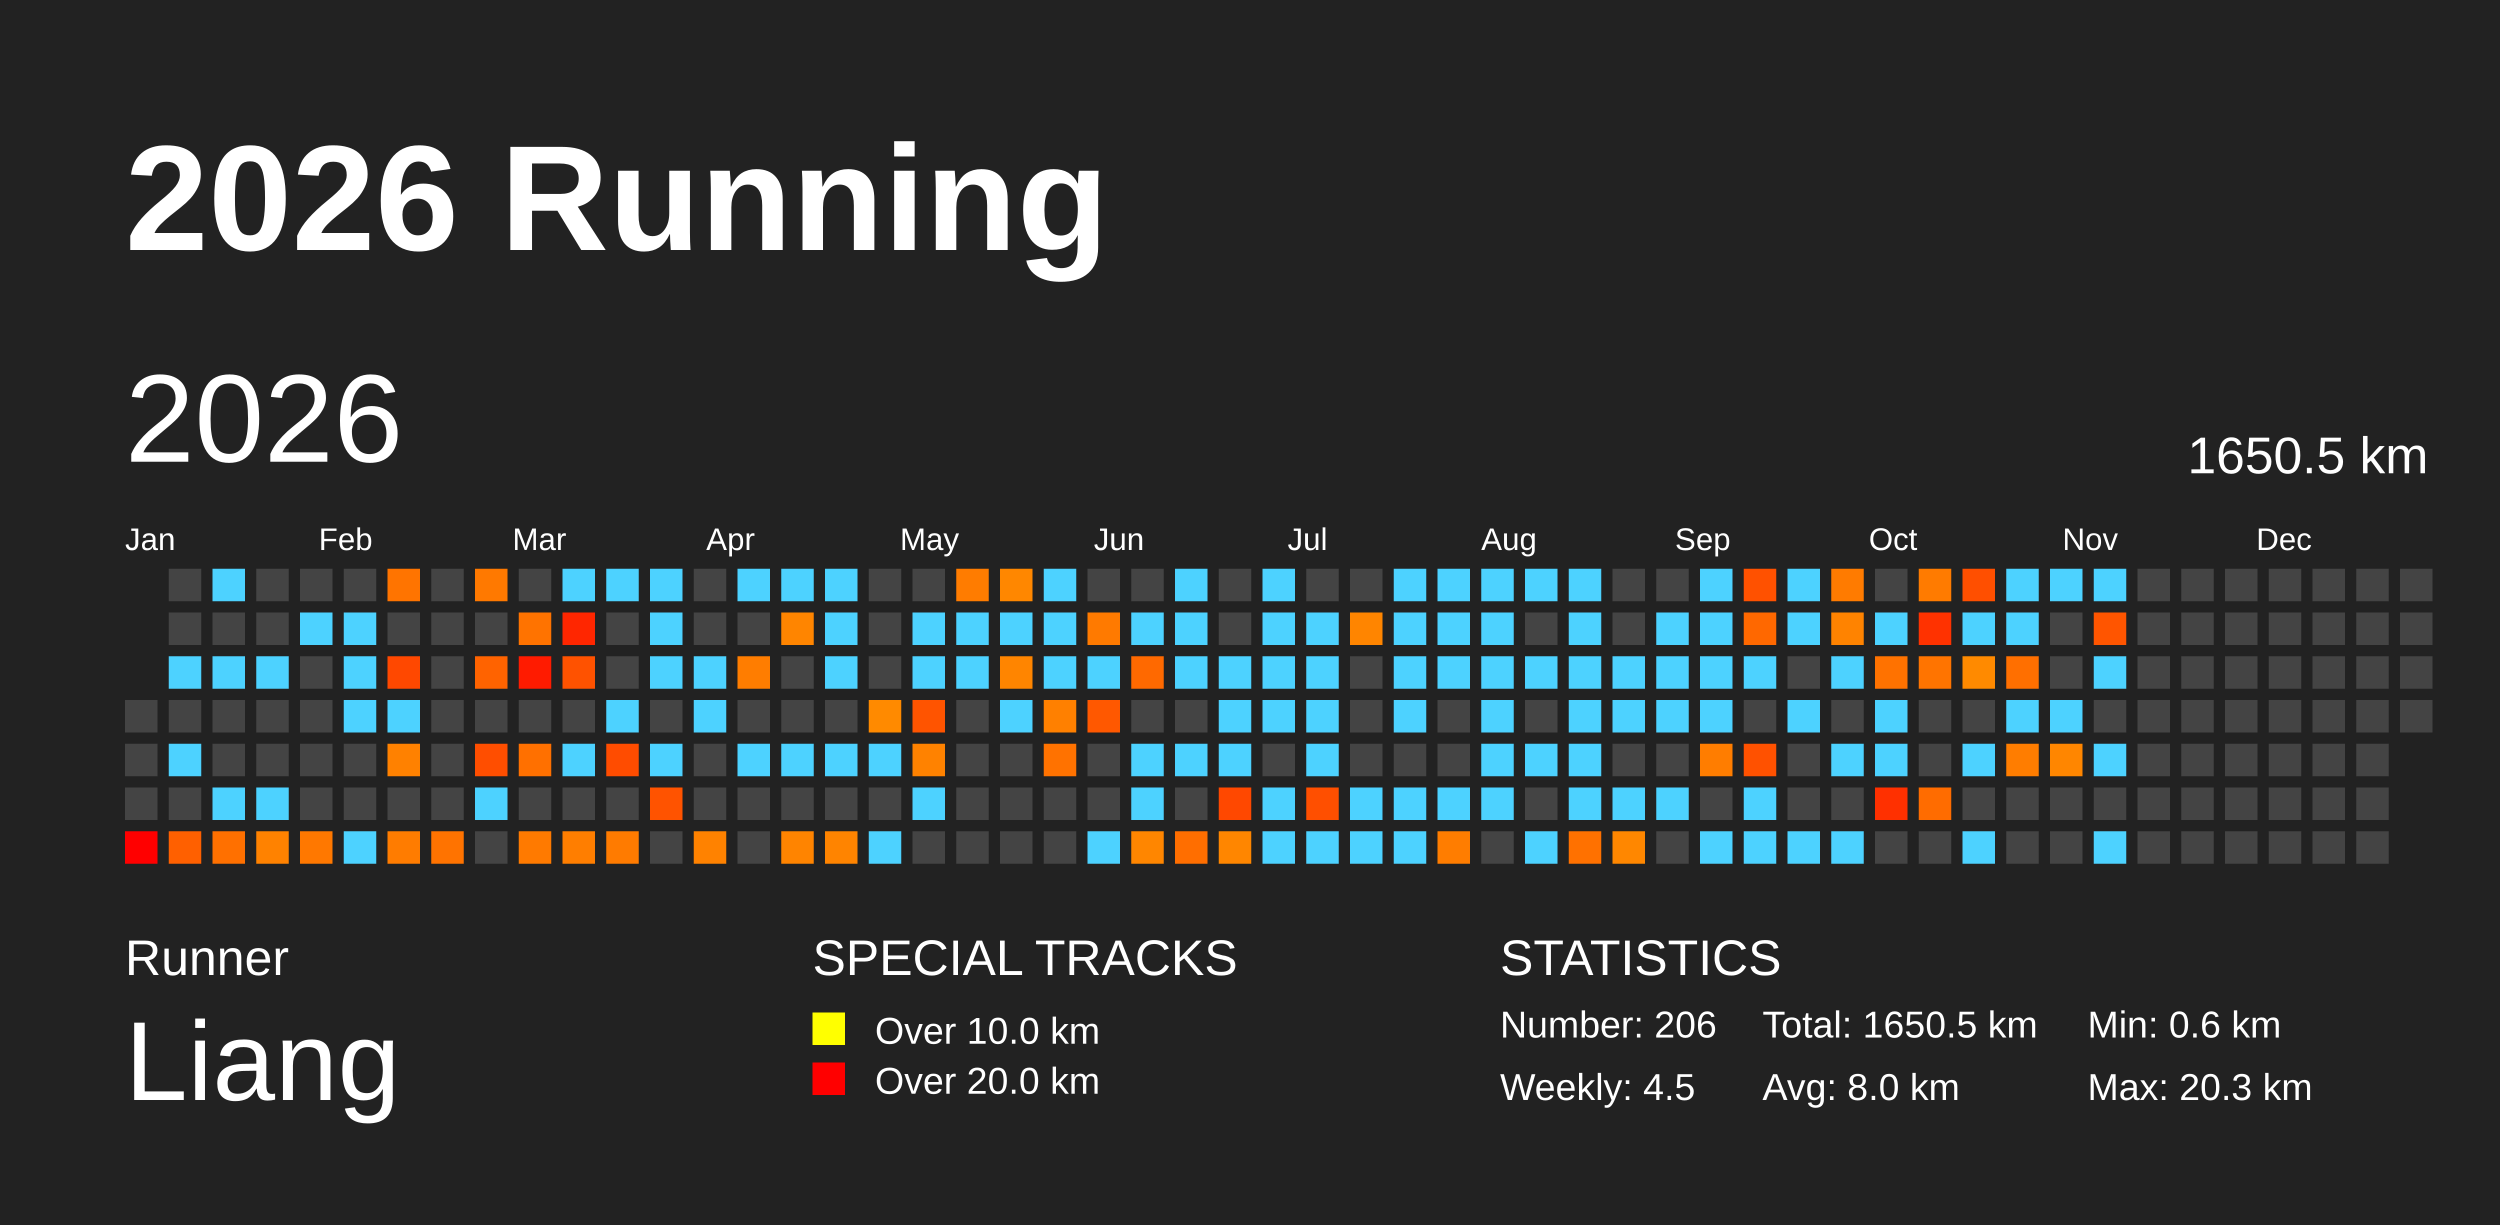
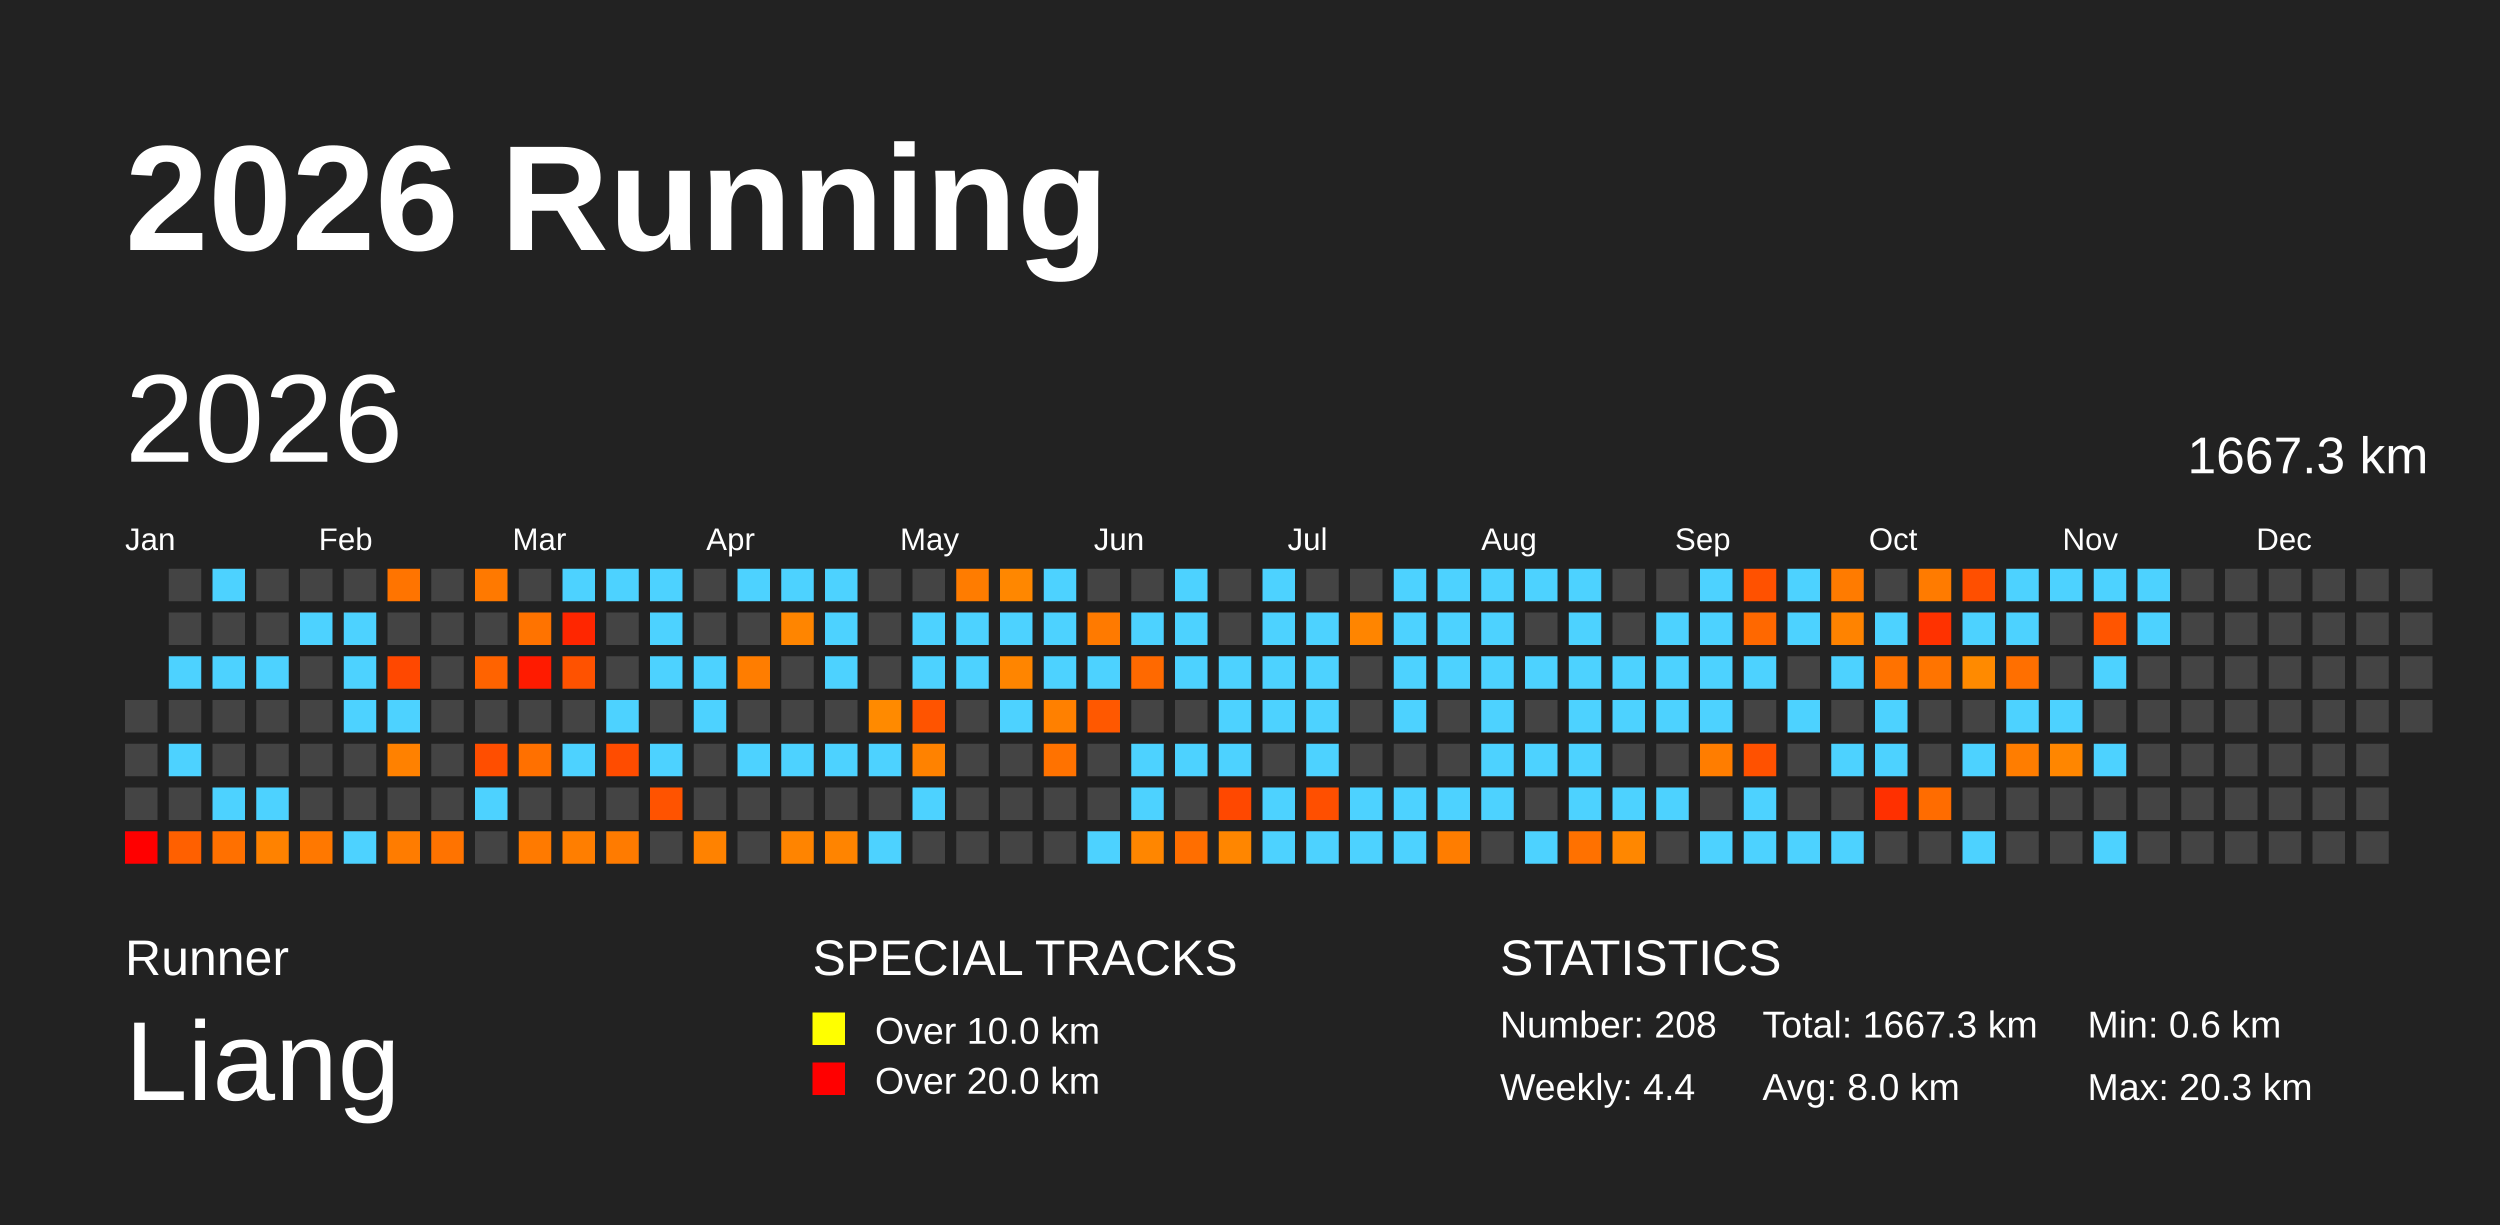
<svg xmlns="http://www.w3.org/2000/svg" baseProfile="full" height="98mm" version="1.1" viewBox="0,0,200,98" width="200mm">
  <defs />
  <rect fill="#222222" height="98" width="200" x="0" y="0" />
  <text fill="#FFFFFF" style="font-size:12px; font-family:Arial; font-weight:bold;" x="10" y="20">2026 Running</text>
  <text fill="#FFFFFF" style="font-size:4px; font-family:Arial" x="10" y="78">Runner</text>
  <text fill="#FFFFFF" style="font-size:9px; font-family:Arial" x="10" y="88">Liang</text>
  <text fill="#FFFFFF" style="font-size:4px; font-family:Arial" x="65" y="78">SPECIAL TRACKS</text>
  <rect fill="yellow" height="2.6" width="2.6" x="65" y="81" />
  <text fill="#FFFFFF" style="font-size:3px; font-family:Arial" x="70" y="83.5">Over 10.0 km</text>
  <rect fill="red" height="2.6" width="2.6" x="65" y="85" />
  <text fill="#FFFFFF" style="font-size:3px; font-family:Arial" x="70" y="87.5">Over 20.0 km</text>
  <text fill="#FFFFFF" style="font-size:4px; font-family:Arial" x="120" y="78">STATISTICS</text>
-   <text fill="#FFFFFF" style="font-size:3px; font-family:Arial" x="120" y="83">Number: 206</text>
-   <text fill="#FFFFFF" style="font-size:3px; font-family:Arial" x="120" y="88">Weekly: 4.5</text>
-   <text fill="#FFFFFF" style="font-size:3px; font-family:Arial" x="141" y="83">Total: 1650.5 km</text>
+   <text fill="#FFFFFF" style="font-size:3px; font-family:Arial" x="120" y="83">Number: 208</text>
+   <text fill="#FFFFFF" style="font-size:3px; font-family:Arial" x="120" y="88">Weekly: 4.4</text>
+   <text fill="#FFFFFF" style="font-size:3px; font-family:Arial" x="141" y="83">Total: 1667.3 km</text>
  <text fill="#FFFFFF" style="font-size:3px; font-family:Arial" x="141" y="88">Avg: 8.0 km</text>
  <text fill="#FFFFFF" style="font-size:3px; font-family:Arial" x="167" y="83">Min: 0.6 km</text>
  <text fill="#FFFFFF" style="font-size:3px; font-family:Arial" x="167" y="88">Max: 20.3 km</text>
  <text dominant-baseline="hanging" fill="#FFFFFF" style="font-size:10.0px; font-family:Arial;" x="10" y="30">2026</text>
-   <text dominant-baseline="hanging" fill="#FFFFFF" style="font-size:4.125px; font-family:Arial;" x="175" y="35">1650.5 km</text>
+   <text dominant-baseline="hanging" fill="#FFFFFF" style="font-size:4.125px; font-family:Arial;" x="175" y="35">1667.3 km</text>
  <text fill="#FFFFFF" style="font-size:2.5px; font-family:Arial" x="10.0" y="44">Jan</text>
  <text fill="#FFFFFF" style="font-size:2.5px; font-family:Arial" x="25.5" y="44">Feb</text>
  <text fill="#FFFFFF" style="font-size:2.5px; font-family:Arial" x="41.0" y="44">Mar</text>
  <text fill="#FFFFFF" style="font-size:2.5px; font-family:Arial" x="56.5" y="44">Apr</text>
  <text fill="#FFFFFF" style="font-size:2.5px; font-family:Arial" x="72.0" y="44">May</text>
  <text fill="#FFFFFF" style="font-size:2.5px; font-family:Arial" x="87.5" y="44">Jun</text>
  <text fill="#FFFFFF" style="font-size:2.5px; font-family:Arial" x="103.0" y="44">Jul</text>
  <text fill="#FFFFFF" style="font-size:2.5px; font-family:Arial" x="118.5" y="44">Aug</text>
  <text fill="#FFFFFF" style="font-size:2.5px; font-family:Arial" x="134.0" y="44">Sep</text>
  <text fill="#FFFFFF" style="font-size:2.5px; font-family:Arial" x="149.5" y="44">Oct</text>
  <text fill="#FFFFFF" style="font-size:2.5px; font-family:Arial" x="165.0" y="44">Nov</text>
  <text fill="#FFFFFF" style="font-size:2.5px; font-family:Arial" x="180.5" y="44">Dec</text>
  <rect fill="#444444" height="2.6" width="2.6" x="10.0" y="56.0" />
  <rect fill="#444444" height="2.6" width="2.6" x="10.0" y="59.5" />
  <rect fill="#444444" height="2.6" width="2.6" x="10.0" y="63.0" />
  <rect fill="red" height="2.6" width="2.6" x="10.0" y="66.5" />
  <rect fill="#444444" height="2.6" width="2.6" x="13.5" y="45.5" />
  <rect fill="#444444" height="2.6" width="2.6" x="13.5" y="49.0" />
  <rect fill="#4dd2ff" height="2.6" width="2.6" x="13.5" y="52.5" />
  <rect fill="#444444" height="2.6" width="2.6" x="13.5" y="56.0" />
  <rect fill="#4dd2ff" height="2.6" width="2.6" x="13.5" y="59.5" />
  <rect fill="#444444" height="2.6" width="2.6" x="13.5" y="63.0" />
  <rect fill="#ff6000" height="2.6" width="2.6" x="13.5" y="66.5" />
  <rect fill="#4dd2ff" height="2.6" width="2.6" x="17.0" y="45.5" />
  <rect fill="#444444" height="2.6" width="2.6" x="17.0" y="49.0" />
  <rect fill="#4dd2ff" height="2.6" width="2.6" x="17.0" y="52.5" />
  <rect fill="#444444" height="2.6" width="2.6" x="17.0" y="56.0" />
  <rect fill="#444444" height="2.6" width="2.6" x="17.0" y="59.5" />
  <rect fill="#4dd2ff" height="2.6" width="2.6" x="17.0" y="63.0" />
  <rect fill="#ff7000" height="2.6" width="2.6" x="17.0" y="66.5" />
  <rect fill="#444444" height="2.6" width="2.6" x="20.5" y="45.5" />
  <rect fill="#444444" height="2.6" width="2.6" x="20.5" y="49.0" />
  <rect fill="#4dd2ff" height="2.6" width="2.6" x="20.5" y="52.5" />
  <rect fill="#444444" height="2.6" width="2.6" x="20.5" y="56.0" />
  <rect fill="#444444" height="2.6" width="2.6" x="20.5" y="59.5" />
  <rect fill="#4dd2ff" height="2.6" width="2.6" x="20.5" y="63.0" />
  <rect fill="#ff8200" height="2.6" width="2.6" x="20.5" y="66.5" />
  <rect fill="#444444" height="2.6" width="2.6" x="24.0" y="45.5" />
  <rect fill="#4dd2ff" height="2.6" width="2.6" x="24.0" y="49.0" />
  <rect fill="#444444" height="2.6" width="2.6" x="24.0" y="52.5" />
  <rect fill="#444444" height="2.6" width="2.6" x="24.0" y="56.0" />
  <rect fill="#444444" height="2.6" width="2.6" x="24.0" y="59.5" />
  <rect fill="#444444" height="2.6" width="2.6" x="24.0" y="63.0" />
  <rect fill="#ff7800" height="2.6" width="2.6" x="24.0" y="66.5" />
  <rect fill="#444444" height="2.6" width="2.6" x="27.5" y="45.5" />
  <rect fill="#4dd2ff" height="2.6" width="2.6" x="27.5" y="49.0" />
  <rect fill="#4dd2ff" height="2.6" width="2.6" x="27.5" y="52.5" />
  <rect fill="#4dd2ff" height="2.6" width="2.6" x="27.5" y="56.0" />
  <rect fill="#444444" height="2.6" width="2.6" x="27.5" y="59.5" />
  <rect fill="#444444" height="2.6" width="2.6" x="27.5" y="63.0" />
  <rect fill="#4dd2ff" height="2.6" width="2.6" x="27.5" y="66.5" />
  <rect fill="#ff7400" height="2.6" width="2.6" x="31.0" y="45.5" />
  <rect fill="#444444" height="2.6" width="2.6" x="31.0" y="49.0" />
  <rect fill="#ff4800" height="2.6" width="2.6" x="31.0" y="52.5" />
  <rect fill="#4dd2ff" height="2.6" width="2.6" x="31.0" y="56.0" />
  <rect fill="#ff8100" height="2.6" width="2.6" x="31.0" y="59.5" />
  <rect fill="#444444" height="2.6" width="2.6" x="31.0" y="63.0" />
  <rect fill="#ff7c00" height="2.6" width="2.6" x="31.0" y="66.5" />
  <rect fill="#444444" height="2.6" width="2.6" x="34.5" y="45.5" />
  <rect fill="#444444" height="2.6" width="2.6" x="34.5" y="49.0" />
  <rect fill="#444444" height="2.6" width="2.6" x="34.5" y="52.5" />
  <rect fill="#444444" height="2.6" width="2.6" x="34.5" y="56.0" />
  <rect fill="#444444" height="2.6" width="2.6" x="34.5" y="59.5" />
  <rect fill="#444444" height="2.6" width="2.6" x="34.5" y="63.0" />
  <rect fill="#ff7300" height="2.6" width="2.6" x="34.5" y="66.5" />
  <rect fill="#ff7900" height="2.6" width="2.6" x="38.0" y="45.5" />
  <rect fill="#444444" height="2.6" width="2.6" x="38.0" y="49.0" />
  <rect fill="#ff6300" height="2.6" width="2.6" x="38.0" y="52.5" />
  <rect fill="#444444" height="2.6" width="2.6" x="38.0" y="56.0" />
  <rect fill="#ff4e00" height="2.6" width="2.6" x="38.0" y="59.5" />
  <rect fill="#4dd2ff" height="2.6" width="2.6" x="38.0" y="63.0" />
  <rect fill="#444444" height="2.6" width="2.6" x="38.0" y="66.5" />
  <rect fill="#444444" height="2.6" width="2.6" x="41.5" y="45.5" />
  <rect fill="#ff7300" height="2.6" width="2.6" x="41.5" y="49.0" />
  <rect fill="#ff1b00" height="2.6" width="2.6" x="41.5" y="52.5" />
  <rect fill="#444444" height="2.6" width="2.6" x="41.5" y="56.0" />
  <rect fill="#ff7000" height="2.6" width="2.6" x="41.5" y="59.5" />
  <rect fill="#444444" height="2.6" width="2.6" x="41.5" y="63.0" />
  <rect fill="#ff7a00" height="2.6" width="2.6" x="41.5" y="66.5" />
  <rect fill="#4dd2ff" height="2.6" width="2.6" x="45.0" y="45.5" />
  <rect fill="#ff2600" height="2.6" width="2.6" x="45.0" y="49.0" />
  <rect fill="#ff5200" height="2.6" width="2.6" x="45.0" y="52.5" />
  <rect fill="#444444" height="2.6" width="2.6" x="45.0" y="56.0" />
  <rect fill="#4dd2ff" height="2.6" width="2.6" x="45.0" y="59.5" />
  <rect fill="#444444" height="2.6" width="2.6" x="45.0" y="63.0" />
  <rect fill="#ff7e00" height="2.6" width="2.6" x="45.0" y="66.5" />
  <rect fill="#4dd2ff" height="2.6" width="2.6" x="48.5" y="45.5" />
  <rect fill="#444444" height="2.6" width="2.6" x="48.5" y="49.0" />
  <rect fill="#444444" height="2.6" width="2.6" x="48.5" y="52.5" />
  <rect fill="#4dd2ff" height="2.6" width="2.6" x="48.5" y="56.0" />
  <rect fill="#ff4c00" height="2.6" width="2.6" x="48.5" y="59.5" />
  <rect fill="#444444" height="2.6" width="2.6" x="48.5" y="63.0" />
  <rect fill="#ff7b00" height="2.6" width="2.6" x="48.5" y="66.5" />
  <rect fill="#4dd2ff" height="2.6" width="2.6" x="52.0" y="45.5" />
  <rect fill="#4dd2ff" height="2.6" width="2.6" x="52.0" y="49.0" />
  <rect fill="#4dd2ff" height="2.6" width="2.6" x="52.0" y="52.5" />
  <rect fill="#444444" height="2.6" width="2.6" x="52.0" y="56.0" />
  <rect fill="#4dd2ff" height="2.6" width="2.6" x="52.0" y="59.5" />
  <rect fill="#ff5300" height="2.6" width="2.6" x="52.0" y="63.0" />
  <rect fill="#444444" height="2.6" width="2.6" x="52.0" y="66.5" />
  <rect fill="#444444" height="2.6" width="2.6" x="55.5" y="45.5" />
  <rect fill="#444444" height="2.6" width="2.6" x="55.5" y="49.0" />
  <rect fill="#4dd2ff" height="2.6" width="2.6" x="55.5" y="52.5" />
  <rect fill="#4dd2ff" height="2.6" width="2.6" x="55.5" y="56.0" />
  <rect fill="#444444" height="2.6" width="2.6" x="55.5" y="59.5" />
  <rect fill="#444444" height="2.6" width="2.6" x="55.5" y="63.0" />
  <rect fill="#ff8200" height="2.6" width="2.6" x="55.5" y="66.5" />
  <rect fill="#4dd2ff" height="2.6" width="2.6" x="59.0" y="45.5" />
  <rect fill="#444444" height="2.6" width="2.6" x="59.0" y="49.0" />
  <rect fill="#ff7d00" height="2.6" width="2.6" x="59.0" y="52.5" />
  <rect fill="#444444" height="2.6" width="2.6" x="59.0" y="56.0" />
  <rect fill="#4dd2ff" height="2.6" width="2.6" x="59.0" y="59.5" />
  <rect fill="#444444" height="2.6" width="2.6" x="59.0" y="63.0" />
  <rect fill="#444444" height="2.6" width="2.6" x="59.0" y="66.5" />
  <rect fill="#4dd2ff" height="2.6" width="2.6" x="62.5" y="45.5" />
  <rect fill="#ff8500" height="2.6" width="2.6" x="62.5" y="49.0" />
  <rect fill="#444444" height="2.6" width="2.6" x="62.5" y="52.5" />
  <rect fill="#444444" height="2.6" width="2.6" x="62.5" y="56.0" />
  <rect fill="#4dd2ff" height="2.6" width="2.6" x="62.5" y="59.5" />
  <rect fill="#444444" height="2.6" width="2.6" x="62.5" y="63.0" />
  <rect fill="#ff8400" height="2.6" width="2.6" x="62.5" y="66.5" />
  <rect fill="#4dd2ff" height="2.6" width="2.6" x="66.0" y="45.5" />
  <rect fill="#4dd2ff" height="2.6" width="2.6" x="66.0" y="49.0" />
  <rect fill="#4dd2ff" height="2.6" width="2.6" x="66.0" y="52.5" />
  <rect fill="#444444" height="2.6" width="2.6" x="66.0" y="56.0" />
  <rect fill="#4dd2ff" height="2.6" width="2.6" x="66.0" y="59.5" />
  <rect fill="#444444" height="2.6" width="2.6" x="66.0" y="63.0" />
  <rect fill="#ff8400" height="2.6" width="2.6" x="66.0" y="66.5" />
  <rect fill="#444444" height="2.6" width="2.6" x="69.5" y="45.5" />
  <rect fill="#444444" height="2.6" width="2.6" x="69.5" y="49.0" />
  <rect fill="#444444" height="2.6" width="2.6" x="69.5" y="52.5" />
  <rect fill="#ff8a00" height="2.6" width="2.6" x="69.5" y="56.0" />
  <rect fill="#4dd2ff" height="2.6" width="2.6" x="69.5" y="59.5" />
  <rect fill="#444444" height="2.6" width="2.6" x="69.5" y="63.0" />
  <rect fill="#4dd2ff" height="2.6" width="2.6" x="69.5" y="66.5" />
  <rect fill="#444444" height="2.6" width="2.6" x="73.0" y="45.5" />
  <rect fill="#4dd2ff" height="2.6" width="2.6" x="73.0" y="49.0" />
  <rect fill="#4dd2ff" height="2.6" width="2.6" x="73.0" y="52.5" />
  <rect fill="#ff5400" height="2.6" width="2.6" x="73.0" y="56.0" />
  <rect fill="#ff8200" height="2.6" width="2.6" x="73.0" y="59.5" />
  <rect fill="#4dd2ff" height="2.6" width="2.6" x="73.0" y="63.0" />
  <rect fill="#444444" height="2.6" width="2.6" x="73.0" y="66.5" />
  <rect fill="#ff7c00" height="2.6" width="2.6" x="76.5" y="45.5" />
  <rect fill="#4dd2ff" height="2.6" width="2.6" x="76.5" y="49.0" />
  <rect fill="#4dd2ff" height="2.6" width="2.6" x="76.5" y="52.5" />
  <rect fill="#444444" height="2.6" width="2.6" x="76.5" y="56.0" />
  <rect fill="#444444" height="2.6" width="2.6" x="76.5" y="59.5" />
  <rect fill="#444444" height="2.6" width="2.6" x="76.5" y="63.0" />
  <rect fill="#444444" height="2.6" width="2.6" x="76.5" y="66.5" />
  <rect fill="#ff8700" height="2.6" width="2.6" x="80.0" y="45.5" />
  <rect fill="#4dd2ff" height="2.6" width="2.6" x="80.0" y="49.0" />
  <rect fill="#ff8500" height="2.6" width="2.6" x="80.0" y="52.5" />
  <rect fill="#4dd2ff" height="2.6" width="2.6" x="80.0" y="56.0" />
  <rect fill="#444444" height="2.6" width="2.6" x="80.0" y="59.5" />
  <rect fill="#444444" height="2.6" width="2.6" x="80.0" y="63.0" />
  <rect fill="#444444" height="2.6" width="2.6" x="80.0" y="66.5" />
  <rect fill="#4dd2ff" height="2.6" width="2.6" x="83.5" y="45.5" />
  <rect fill="#4dd2ff" height="2.6" width="2.6" x="83.5" y="49.0" />
  <rect fill="#4dd2ff" height="2.6" width="2.6" x="83.5" y="52.5" />
  <rect fill="#ff8000" height="2.6" width="2.6" x="83.5" y="56.0" />
  <rect fill="#ff7200" height="2.6" width="2.6" x="83.5" y="59.5" />
  <rect fill="#444444" height="2.6" width="2.6" x="83.5" y="63.0" />
  <rect fill="#444444" height="2.6" width="2.6" x="83.5" y="66.5" />
  <rect fill="#444444" height="2.6" width="2.6" x="87.0" y="45.5" />
  <rect fill="#ff7a00" height="2.6" width="2.6" x="87.0" y="49.0" />
  <rect fill="#4dd2ff" height="2.6" width="2.6" x="87.0" y="52.5" />
  <rect fill="#ff5800" height="2.6" width="2.6" x="87.0" y="56.0" />
  <rect fill="#444444" height="2.6" width="2.6" x="87.0" y="59.5" />
  <rect fill="#444444" height="2.6" width="2.6" x="87.0" y="63.0" />
  <rect fill="#4dd2ff" height="2.6" width="2.6" x="87.0" y="66.5" />
  <rect fill="#444444" height="2.6" width="2.6" x="90.5" y="45.5" />
  <rect fill="#4dd2ff" height="2.6" width="2.6" x="90.5" y="49.0" />
  <rect fill="#ff6900" height="2.6" width="2.6" x="90.5" y="52.5" />
  <rect fill="#444444" height="2.6" width="2.6" x="90.5" y="56.0" />
  <rect fill="#4dd2ff" height="2.6" width="2.6" x="90.5" y="59.5" />
  <rect fill="#4dd2ff" height="2.6" width="2.6" x="90.5" y="63.0" />
  <rect fill="#ff8600" height="2.6" width="2.6" x="90.5" y="66.5" />
  <rect fill="#4dd2ff" height="2.6" width="2.6" x="94.0" y="45.5" />
  <rect fill="#4dd2ff" height="2.6" width="2.6" x="94.0" y="49.0" />
  <rect fill="#4dd2ff" height="2.6" width="2.6" x="94.0" y="52.5" />
  <rect fill="#444444" height="2.6" width="2.6" x="94.0" y="56.0" />
  <rect fill="#4dd2ff" height="2.6" width="2.6" x="94.0" y="59.5" />
  <rect fill="#444444" height="2.6" width="2.6" x="94.0" y="63.0" />
  <rect fill="#ff6e00" height="2.6" width="2.6" x="94.0" y="66.5" />
  <rect fill="#444444" height="2.6" width="2.6" x="97.5" y="45.5" />
  <rect fill="#444444" height="2.6" width="2.6" x="97.5" y="49.0" />
  <rect fill="#4dd2ff" height="2.6" width="2.6" x="97.5" y="52.5" />
  <rect fill="#4dd2ff" height="2.6" width="2.6" x="97.5" y="56.0" />
  <rect fill="#4dd2ff" height="2.6" width="2.6" x="97.5" y="59.5" />
  <rect fill="#ff4800" height="2.6" width="2.6" x="97.5" y="63.0" />
  <rect fill="#ff8600" height="2.6" width="2.6" x="97.5" y="66.5" />
  <rect fill="#4dd2ff" height="2.6" width="2.6" x="101.0" y="45.5" />
  <rect fill="#4dd2ff" height="2.6" width="2.6" x="101.0" y="49.0" />
  <rect fill="#4dd2ff" height="2.6" width="2.6" x="101.0" y="52.5" />
  <rect fill="#4dd2ff" height="2.6" width="2.6" x="101.0" y="56.0" />
  <rect fill="#444444" height="2.6" width="2.6" x="101.0" y="59.5" />
  <rect fill="#4dd2ff" height="2.6" width="2.6" x="101.0" y="63.0" />
  <rect fill="#4dd2ff" height="2.6" width="2.6" x="101.0" y="66.5" />
  <rect fill="#444444" height="2.6" width="2.6" x="104.5" y="45.5" />
  <rect fill="#4dd2ff" height="2.6" width="2.6" x="104.5" y="49.0" />
  <rect fill="#4dd2ff" height="2.6" width="2.6" x="104.5" y="52.5" />
  <rect fill="#4dd2ff" height="2.6" width="2.6" x="104.5" y="56.0" />
  <rect fill="#4dd2ff" height="2.6" width="2.6" x="104.5" y="59.5" />
  <rect fill="#ff4f00" height="2.6" width="2.6" x="104.5" y="63.0" />
  <rect fill="#4dd2ff" height="2.6" width="2.6" x="104.5" y="66.5" />
  <rect fill="#444444" height="2.6" width="2.6" x="108.0" y="45.5" />
  <rect fill="#ff8500" height="2.6" width="2.6" x="108.0" y="49.0" />
  <rect fill="#444444" height="2.6" width="2.6" x="108.0" y="52.5" />
  <rect fill="#444444" height="2.6" width="2.6" x="108.0" y="56.0" />
  <rect fill="#444444" height="2.6" width="2.6" x="108.0" y="59.5" />
  <rect fill="#4dd2ff" height="2.6" width="2.6" x="108.0" y="63.0" />
  <rect fill="#4dd2ff" height="2.6" width="2.6" x="108.0" y="66.5" />
  <rect fill="#4dd2ff" height="2.6" width="2.6" x="111.5" y="45.5" />
  <rect fill="#4dd2ff" height="2.6" width="2.6" x="111.5" y="49.0" />
  <rect fill="#4dd2ff" height="2.6" width="2.6" x="111.5" y="52.5" />
  <rect fill="#4dd2ff" height="2.6" width="2.6" x="111.5" y="56.0" />
  <rect fill="#444444" height="2.6" width="2.6" x="111.5" y="59.5" />
  <rect fill="#4dd2ff" height="2.6" width="2.6" x="111.5" y="63.0" />
  <rect fill="#4dd2ff" height="2.6" width="2.6" x="111.5" y="66.5" />
  <rect fill="#4dd2ff" height="2.6" width="2.6" x="115.0" y="45.5" />
  <rect fill="#4dd2ff" height="2.6" width="2.6" x="115.0" y="49.0" />
  <rect fill="#4dd2ff" height="2.6" width="2.6" x="115.0" y="52.5" />
  <rect fill="#444444" height="2.6" width="2.6" x="115.0" y="56.0" />
  <rect fill="#444444" height="2.6" width="2.6" x="115.0" y="59.5" />
  <rect fill="#4dd2ff" height="2.6" width="2.6" x="115.0" y="63.0" />
  <rect fill="#ff7d00" height="2.6" width="2.6" x="115.0" y="66.5" />
  <rect fill="#4dd2ff" height="2.6" width="2.6" x="118.5" y="45.5" />
  <rect fill="#4dd2ff" height="2.6" width="2.6" x="118.5" y="49.0" />
  <rect fill="#4dd2ff" height="2.6" width="2.6" x="118.5" y="52.5" />
  <rect fill="#4dd2ff" height="2.6" width="2.6" x="118.5" y="56.0" />
  <rect fill="#4dd2ff" height="2.6" width="2.6" x="118.5" y="59.5" />
  <rect fill="#4dd2ff" height="2.6" width="2.6" x="118.5" y="63.0" />
  <rect fill="#444444" height="2.6" width="2.6" x="118.5" y="66.5" />
  <rect fill="#4dd2ff" height="2.6" width="2.6" x="122.0" y="45.5" />
  <rect fill="#444444" height="2.6" width="2.6" x="122.0" y="49.0" />
  <rect fill="#4dd2ff" height="2.6" width="2.6" x="122.0" y="52.5" />
  <rect fill="#444444" height="2.6" width="2.6" x="122.0" y="56.0" />
  <rect fill="#4dd2ff" height="2.6" width="2.6" x="122.0" y="59.5" />
  <rect fill="#444444" height="2.6" width="2.6" x="122.0" y="63.0" />
  <rect fill="#4dd2ff" height="2.6" width="2.6" x="122.0" y="66.5" />
  <rect fill="#4dd2ff" height="2.6" width="2.6" x="125.5" y="45.5" />
  <rect fill="#4dd2ff" height="2.6" width="2.6" x="125.5" y="49.0" />
  <rect fill="#4dd2ff" height="2.6" width="2.6" x="125.5" y="52.5" />
  <rect fill="#4dd2ff" height="2.6" width="2.6" x="125.5" y="56.0" />
  <rect fill="#4dd2ff" height="2.6" width="2.6" x="125.5" y="59.5" />
  <rect fill="#4dd2ff" height="2.6" width="2.6" x="125.5" y="63.0" />
  <rect fill="#ff7100" height="2.6" width="2.6" x="125.5" y="66.5" />
  <rect fill="#444444" height="2.6" width="2.6" x="129.0" y="45.5" />
  <rect fill="#444444" height="2.6" width="2.6" x="129.0" y="49.0" />
  <rect fill="#4dd2ff" height="2.6" width="2.6" x="129.0" y="52.5" />
  <rect fill="#4dd2ff" height="2.6" width="2.6" x="129.0" y="56.0" />
  <rect fill="#444444" height="2.6" width="2.6" x="129.0" y="59.5" />
  <rect fill="#4dd2ff" height="2.6" width="2.6" x="129.0" y="63.0" />
  <rect fill="#ff8700" height="2.6" width="2.6" x="129.0" y="66.5" />
  <rect fill="#444444" height="2.6" width="2.6" x="132.5" y="45.5" />
  <rect fill="#4dd2ff" height="2.6" width="2.6" x="132.5" y="49.0" />
  <rect fill="#4dd2ff" height="2.6" width="2.6" x="132.5" y="52.5" />
  <rect fill="#4dd2ff" height="2.6" width="2.6" x="132.5" y="56.0" />
  <rect fill="#444444" height="2.6" width="2.6" x="132.5" y="59.5" />
  <rect fill="#4dd2ff" height="2.6" width="2.6" x="132.5" y="63.0" />
  <rect fill="#444444" height="2.6" width="2.6" x="132.5" y="66.5" />
  <rect fill="#4dd2ff" height="2.6" width="2.6" x="136.0" y="45.5" />
  <rect fill="#4dd2ff" height="2.6" width="2.6" x="136.0" y="49.0" />
  <rect fill="#4dd2ff" height="2.6" width="2.6" x="136.0" y="52.5" />
  <rect fill="#4dd2ff" height="2.6" width="2.6" x="136.0" y="56.0" />
  <rect fill="#ff7d00" height="2.6" width="2.6" x="136.0" y="59.5" />
  <rect fill="#444444" height="2.6" width="2.6" x="136.0" y="63.0" />
  <rect fill="#4dd2ff" height="2.6" width="2.6" x="136.0" y="66.5" />
  <rect fill="#ff5100" height="2.6" width="2.6" x="139.5" y="45.5" />
  <rect fill="#ff6800" height="2.6" width="2.6" x="139.5" y="49.0" />
  <rect fill="#4dd2ff" height="2.6" width="2.6" x="139.5" y="52.5" />
  <rect fill="#444444" height="2.6" width="2.6" x="139.5" y="56.0" />
  <rect fill="#ff5100" height="2.6" width="2.6" x="139.5" y="59.5" />
  <rect fill="#4dd2ff" height="2.6" width="2.6" x="139.5" y="63.0" />
  <rect fill="#4dd2ff" height="2.6" width="2.6" x="139.5" y="66.5" />
  <rect fill="#4dd2ff" height="2.6" width="2.6" x="143.0" y="45.5" />
  <rect fill="#4dd2ff" height="2.6" width="2.6" x="143.0" y="49.0" />
  <rect fill="#444444" height="2.6" width="2.6" x="143.0" y="52.5" />
  <rect fill="#4dd2ff" height="2.6" width="2.6" x="143.0" y="56.0" />
  <rect fill="#444444" height="2.6" width="2.6" x="143.0" y="59.5" />
  <rect fill="#444444" height="2.6" width="2.6" x="143.0" y="63.0" />
  <rect fill="#4dd2ff" height="2.6" width="2.6" x="143.0" y="66.5" />
  <rect fill="#ff7b00" height="2.6" width="2.6" x="146.5" y="45.5" />
  <rect fill="#ff8300" height="2.6" width="2.6" x="146.5" y="49.0" />
  <rect fill="#4dd2ff" height="2.6" width="2.6" x="146.5" y="52.5" />
  <rect fill="#444444" height="2.6" width="2.6" x="146.5" y="56.0" />
  <rect fill="#4dd2ff" height="2.6" width="2.6" x="146.5" y="59.5" />
  <rect fill="#444444" height="2.6" width="2.6" x="146.5" y="63.0" />
  <rect fill="#4dd2ff" height="2.6" width="2.6" x="146.5" y="66.5" />
  <rect fill="#444444" height="2.6" width="2.6" x="150.0" y="45.5" />
  <rect fill="#4dd2ff" height="2.6" width="2.6" x="150.0" y="49.0" />
  <rect fill="#ff7200" height="2.6" width="2.6" x="150.0" y="52.5" />
  <rect fill="#4dd2ff" height="2.6" width="2.6" x="150.0" y="56.0" />
  <rect fill="#4dd2ff" height="2.6" width="2.6" x="150.0" y="59.5" />
  <rect fill="#ff3000" height="2.6" width="2.6" x="150.0" y="63.0" />
  <rect fill="#444444" height="2.6" width="2.6" x="150.0" y="66.5" />
  <rect fill="#ff7b00" height="2.6" width="2.6" x="153.5" y="45.5" />
  <rect fill="#ff3200" height="2.6" width="2.6" x="153.5" y="49.0" />
  <rect fill="#ff7400" height="2.6" width="2.6" x="153.5" y="52.5" />
  <rect fill="#444444" height="2.6" width="2.6" x="153.5" y="56.0" />
  <rect fill="#444444" height="2.6" width="2.6" x="153.5" y="59.5" />
  <rect fill="#ff6c00" height="2.6" width="2.6" x="153.5" y="63.0" />
  <rect fill="#444444" height="2.6" width="2.6" x="153.5" y="66.5" />
  <rect fill="#ff4f00" height="2.6" width="2.6" x="157.0" y="45.5" />
  <rect fill="#4dd2ff" height="2.6" width="2.6" x="157.0" y="49.0" />
  <rect fill="#ff8a00" height="2.6" width="2.6" x="157.0" y="52.5" />
  <rect fill="#444444" height="2.6" width="2.6" x="157.0" y="56.0" />
  <rect fill="#4dd2ff" height="2.6" width="2.6" x="157.0" y="59.5" />
  <rect fill="#444444" height="2.6" width="2.6" x="157.0" y="63.0" />
  <rect fill="#4dd2ff" height="2.6" width="2.6" x="157.0" y="66.5" />
  <rect fill="#4dd2ff" height="2.6" width="2.6" x="160.5" y="45.5" />
  <rect fill="#4dd2ff" height="2.6" width="2.6" x="160.5" y="49.0" />
  <rect fill="#ff6f00" height="2.6" width="2.6" x="160.5" y="52.5" />
  <rect fill="#4dd2ff" height="2.6" width="2.6" x="160.5" y="56.0" />
  <rect fill="#ff7d00" height="2.6" width="2.6" x="160.5" y="59.5" />
  <rect fill="#444444" height="2.6" width="2.6" x="160.5" y="63.0" />
  <rect fill="#444444" height="2.6" width="2.6" x="160.5" y="66.5" />
  <rect fill="#4dd2ff" height="2.6" width="2.6" x="164.0" y="45.5" />
  <rect fill="#444444" height="2.6" width="2.6" x="164.0" y="49.0" />
  <rect fill="#444444" height="2.6" width="2.6" x="164.0" y="52.5" />
  <rect fill="#4dd2ff" height="2.6" width="2.6" x="164.0" y="56.0" />
  <rect fill="#ff8600" height="2.6" width="2.6" x="164.0" y="59.5" />
  <rect fill="#444444" height="2.6" width="2.6" x="164.0" y="63.0" />
  <rect fill="#444444" height="2.6" width="2.6" x="164.0" y="66.5" />
  <rect fill="#4dd2ff" height="2.6" width="2.6" x="167.5" y="45.5" />
  <rect fill="#ff5500" height="2.6" width="2.6" x="167.5" y="49.0" />
  <rect fill="#4dd2ff" height="2.6" width="2.6" x="167.5" y="52.5" />
  <rect fill="#444444" height="2.6" width="2.6" x="167.5" y="56.0" />
  <rect fill="#4dd2ff" height="2.6" width="2.6" x="167.5" y="59.5" />
  <rect fill="#444444" height="2.6" width="2.6" x="167.5" y="63.0" />
  <rect fill="#4dd2ff" height="2.6" width="2.6" x="167.5" y="66.5" />
-   <rect fill="#444444" height="2.6" width="2.6" x="171.0" y="45.5" />
-   <rect fill="#444444" height="2.6" width="2.6" x="171.0" y="49.0" />
+   <rect fill="#4dd2ff" height="2.6" width="2.6" x="171.0" y="45.5" />
+   <rect fill="#4dd2ff" height="2.6" width="2.6" x="171.0" y="49.0" />
  <rect fill="#444444" height="2.6" width="2.6" x="171.0" y="52.5" />
  <rect fill="#444444" height="2.6" width="2.6" x="171.0" y="56.0" />
  <rect fill="#444444" height="2.6" width="2.6" x="171.0" y="59.5" />
  <rect fill="#444444" height="2.6" width="2.6" x="171.0" y="63.0" />
  <rect fill="#444444" height="2.6" width="2.6" x="171.0" y="66.5" />
  <rect fill="#444444" height="2.6" width="2.6" x="174.5" y="45.5" />
  <rect fill="#444444" height="2.6" width="2.6" x="174.5" y="49.0" />
  <rect fill="#444444" height="2.6" width="2.6" x="174.5" y="52.5" />
  <rect fill="#444444" height="2.6" width="2.6" x="174.5" y="56.0" />
  <rect fill="#444444" height="2.6" width="2.6" x="174.5" y="59.5" />
  <rect fill="#444444" height="2.6" width="2.6" x="174.5" y="63.0" />
  <rect fill="#444444" height="2.6" width="2.6" x="174.5" y="66.5" />
  <rect fill="#444444" height="2.6" width="2.6" x="178.0" y="45.5" />
  <rect fill="#444444" height="2.6" width="2.6" x="178.0" y="49.0" />
  <rect fill="#444444" height="2.6" width="2.6" x="178.0" y="52.5" />
  <rect fill="#444444" height="2.6" width="2.6" x="178.0" y="56.0" />
  <rect fill="#444444" height="2.6" width="2.6" x="178.0" y="59.5" />
  <rect fill="#444444" height="2.6" width="2.6" x="178.0" y="63.0" />
  <rect fill="#444444" height="2.6" width="2.6" x="178.0" y="66.5" />
  <rect fill="#444444" height="2.6" width="2.6" x="181.5" y="45.5" />
  <rect fill="#444444" height="2.6" width="2.6" x="181.5" y="49.0" />
  <rect fill="#444444" height="2.6" width="2.6" x="181.5" y="52.5" />
  <rect fill="#444444" height="2.6" width="2.6" x="181.5" y="56.0" />
  <rect fill="#444444" height="2.6" width="2.6" x="181.5" y="59.5" />
  <rect fill="#444444" height="2.6" width="2.6" x="181.5" y="63.0" />
  <rect fill="#444444" height="2.6" width="2.6" x="181.5" y="66.5" />
  <rect fill="#444444" height="2.6" width="2.6" x="185.0" y="45.5" />
  <rect fill="#444444" height="2.6" width="2.6" x="185.0" y="49.0" />
  <rect fill="#444444" height="2.6" width="2.6" x="185.0" y="52.5" />
  <rect fill="#444444" height="2.6" width="2.6" x="185.0" y="56.0" />
  <rect fill="#444444" height="2.6" width="2.6" x="185.0" y="59.5" />
  <rect fill="#444444" height="2.6" width="2.6" x="185.0" y="63.0" />
  <rect fill="#444444" height="2.6" width="2.6" x="185.0" y="66.5" />
  <rect fill="#444444" height="2.6" width="2.6" x="188.5" y="45.5" />
  <rect fill="#444444" height="2.6" width="2.6" x="188.5" y="49.0" />
  <rect fill="#444444" height="2.6" width="2.6" x="188.5" y="52.5" />
  <rect fill="#444444" height="2.6" width="2.6" x="188.5" y="56.0" />
  <rect fill="#444444" height="2.6" width="2.6" x="188.5" y="59.5" />
  <rect fill="#444444" height="2.6" width="2.6" x="188.5" y="63.0" />
  <rect fill="#444444" height="2.6" width="2.6" x="188.5" y="66.5" />
  <rect fill="#444444" height="2.6" width="2.6" x="192.0" y="45.5" />
  <rect fill="#444444" height="2.6" width="2.6" x="192.0" y="49.0" />
  <rect fill="#444444" height="2.6" width="2.6" x="192.0" y="52.5" />
  <rect fill="#444444" height="2.6" width="2.6" x="192.0" y="56.0" />
</svg>
